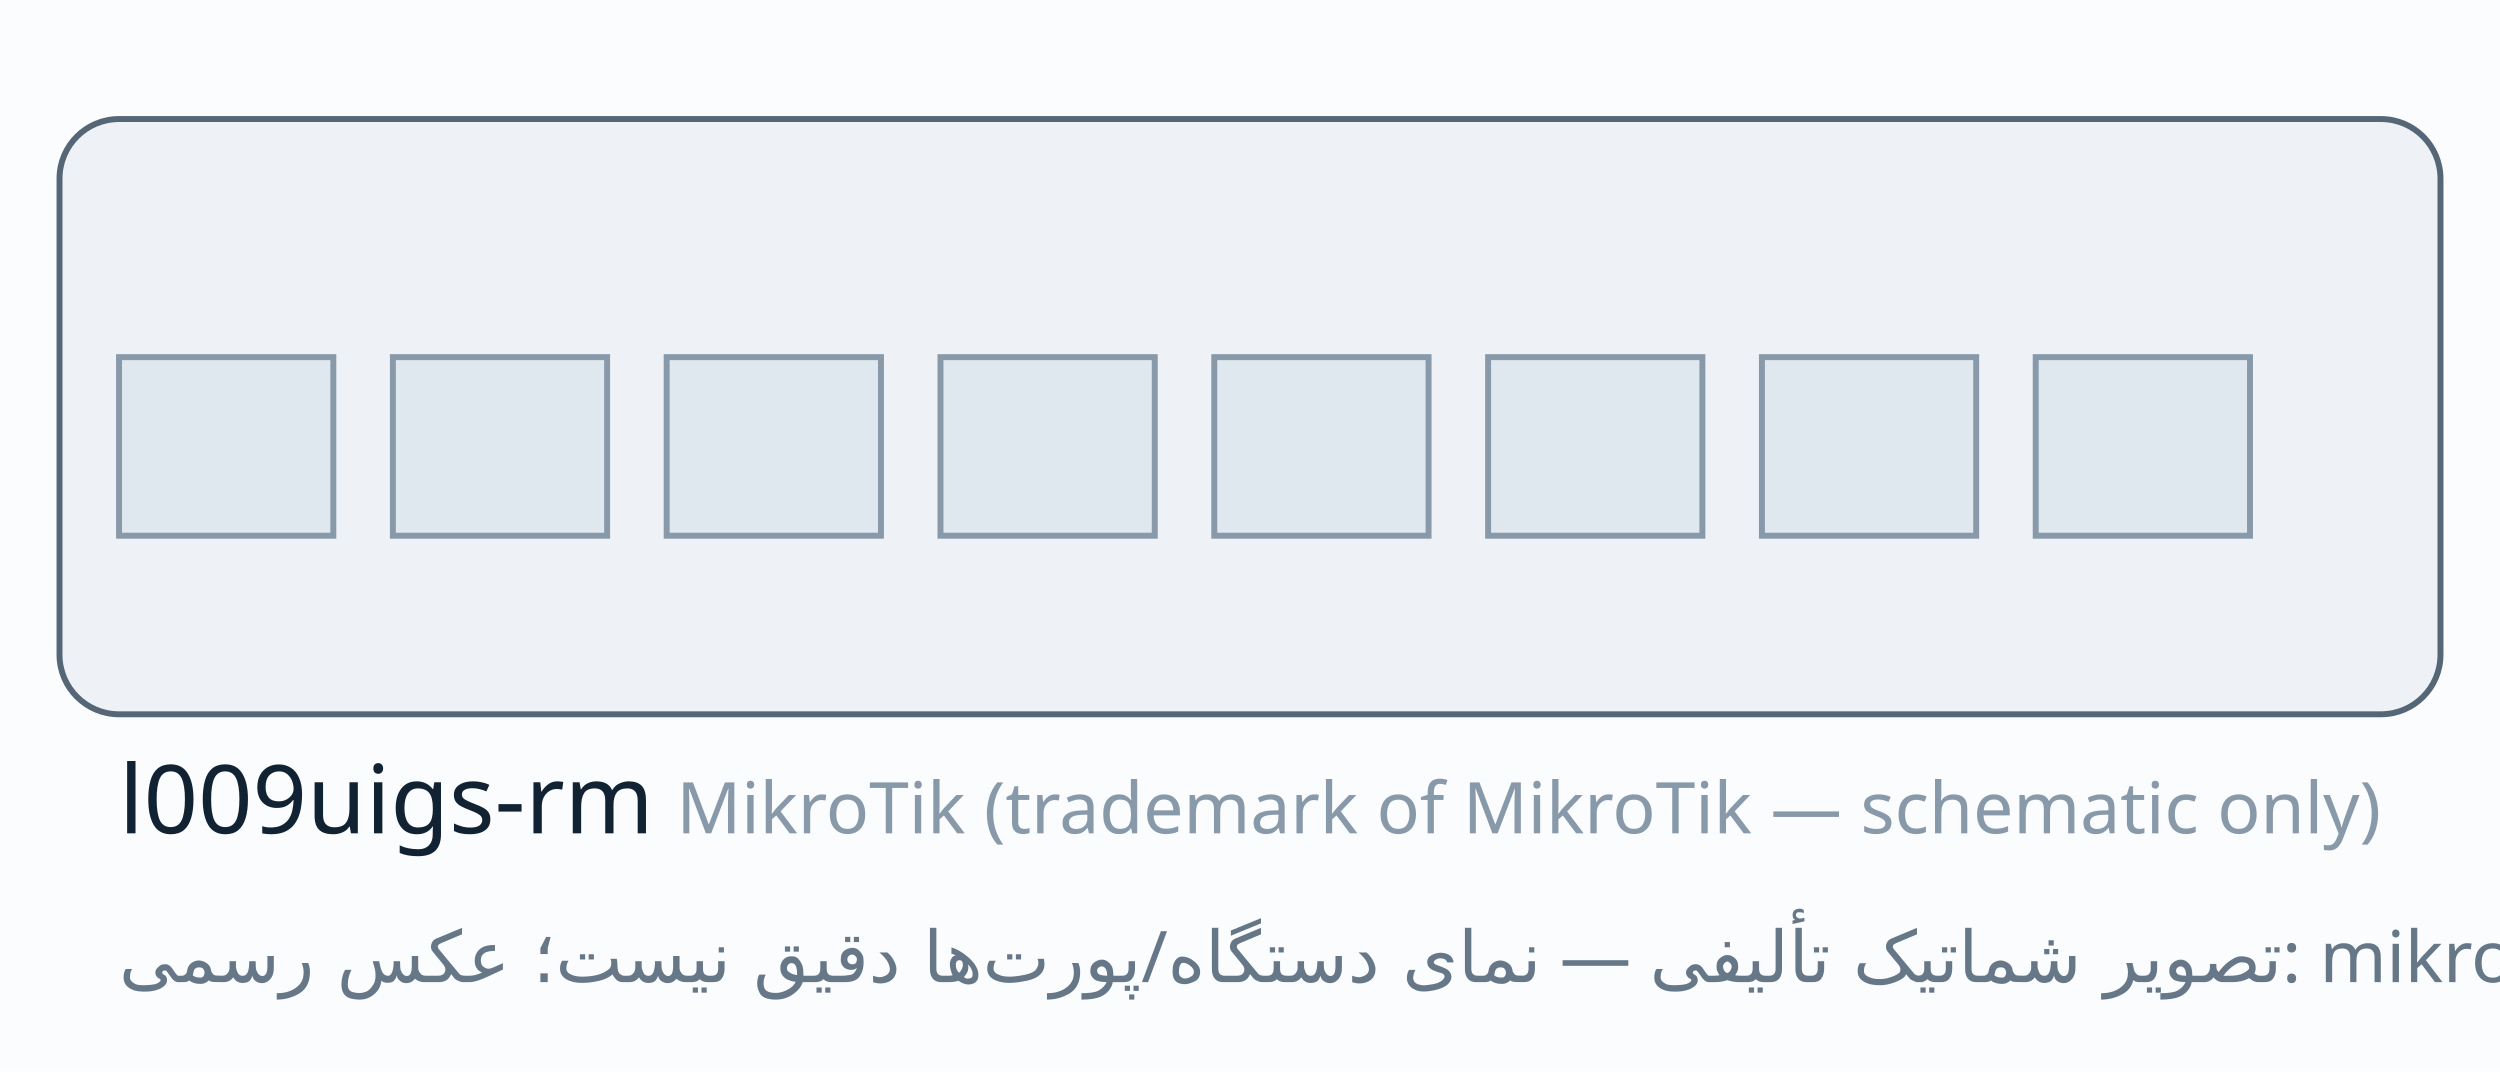
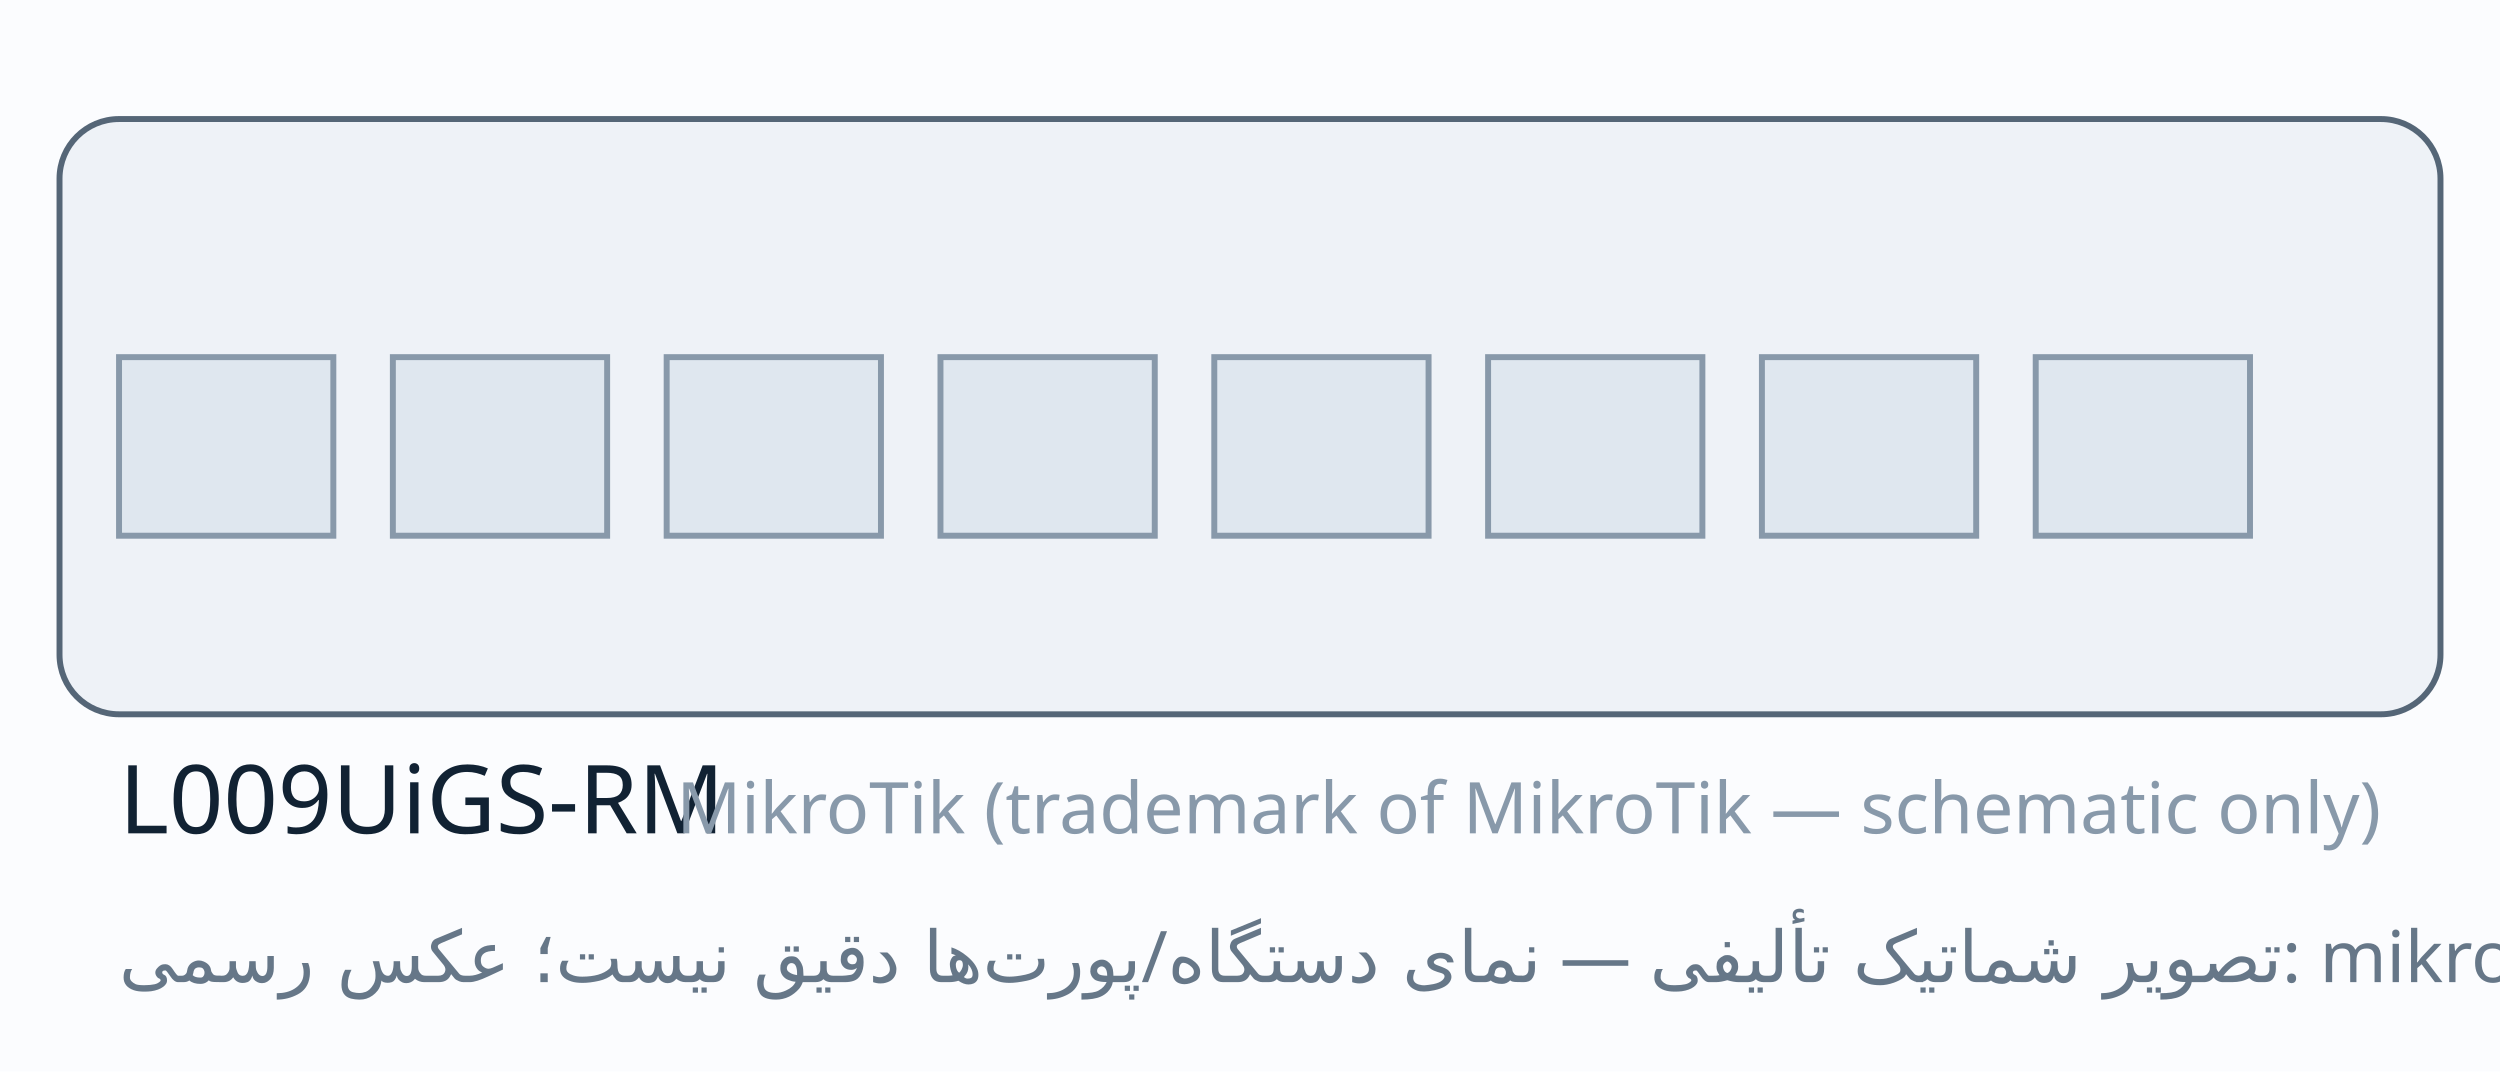
<svg xmlns="http://www.w3.org/2000/svg" viewBox="0 0 420 180" font-family="Tahoma,sans-serif">
  <rect width="420" height="180" fill="#fbfcfe" />
  <rect x="10" y="20" width="400" height="100" rx="10" fill="#eef2f7" stroke="#567" />
  <rect x="20" y="60" width="36" height="30" fill="#dfe7ef" stroke="#89a" />
  <rect x="66" y="60" width="36" height="30" fill="#dfe7ef" stroke="#89a" />
  <rect x="112" y="60" width="36" height="30" fill="#dfe7ef" stroke="#89a" />
  <rect x="158" y="60" width="36" height="30" fill="#dfe7ef" stroke="#89a" />
  <rect x="204" y="60" width="36" height="30" fill="#dfe7ef" stroke="#89a" />
  <rect x="250" y="60" width="36" height="30" fill="#dfe7ef" stroke="#89a" />
  <rect x="296" y="60" width="36" height="30" fill="#dfe7ef" stroke="#89a" />
  <rect x="342" y="60" width="36" height="30" fill="#dfe7ef" stroke="#89a" />
-   <text x="20" y="140" font-size="16" fill="#123">l009uigs-rm</text>
+   <text x="20" y="140" font-size="16" fill="#123">L009UiGS-RM</text>
  <text x="20" y="165" font-size="12" fill="#678">تصویر شماتیک تألیفی — نمای دستگاه/پورت‌ها دقیق نیست؛ عکس رسمی: mikrotik.com</text>
  <text x="400" y="140" text-anchor="end" font-size="12" fill="#89a">MikroTik (trademark of MikroTik — schematic only)</text>
</svg>
